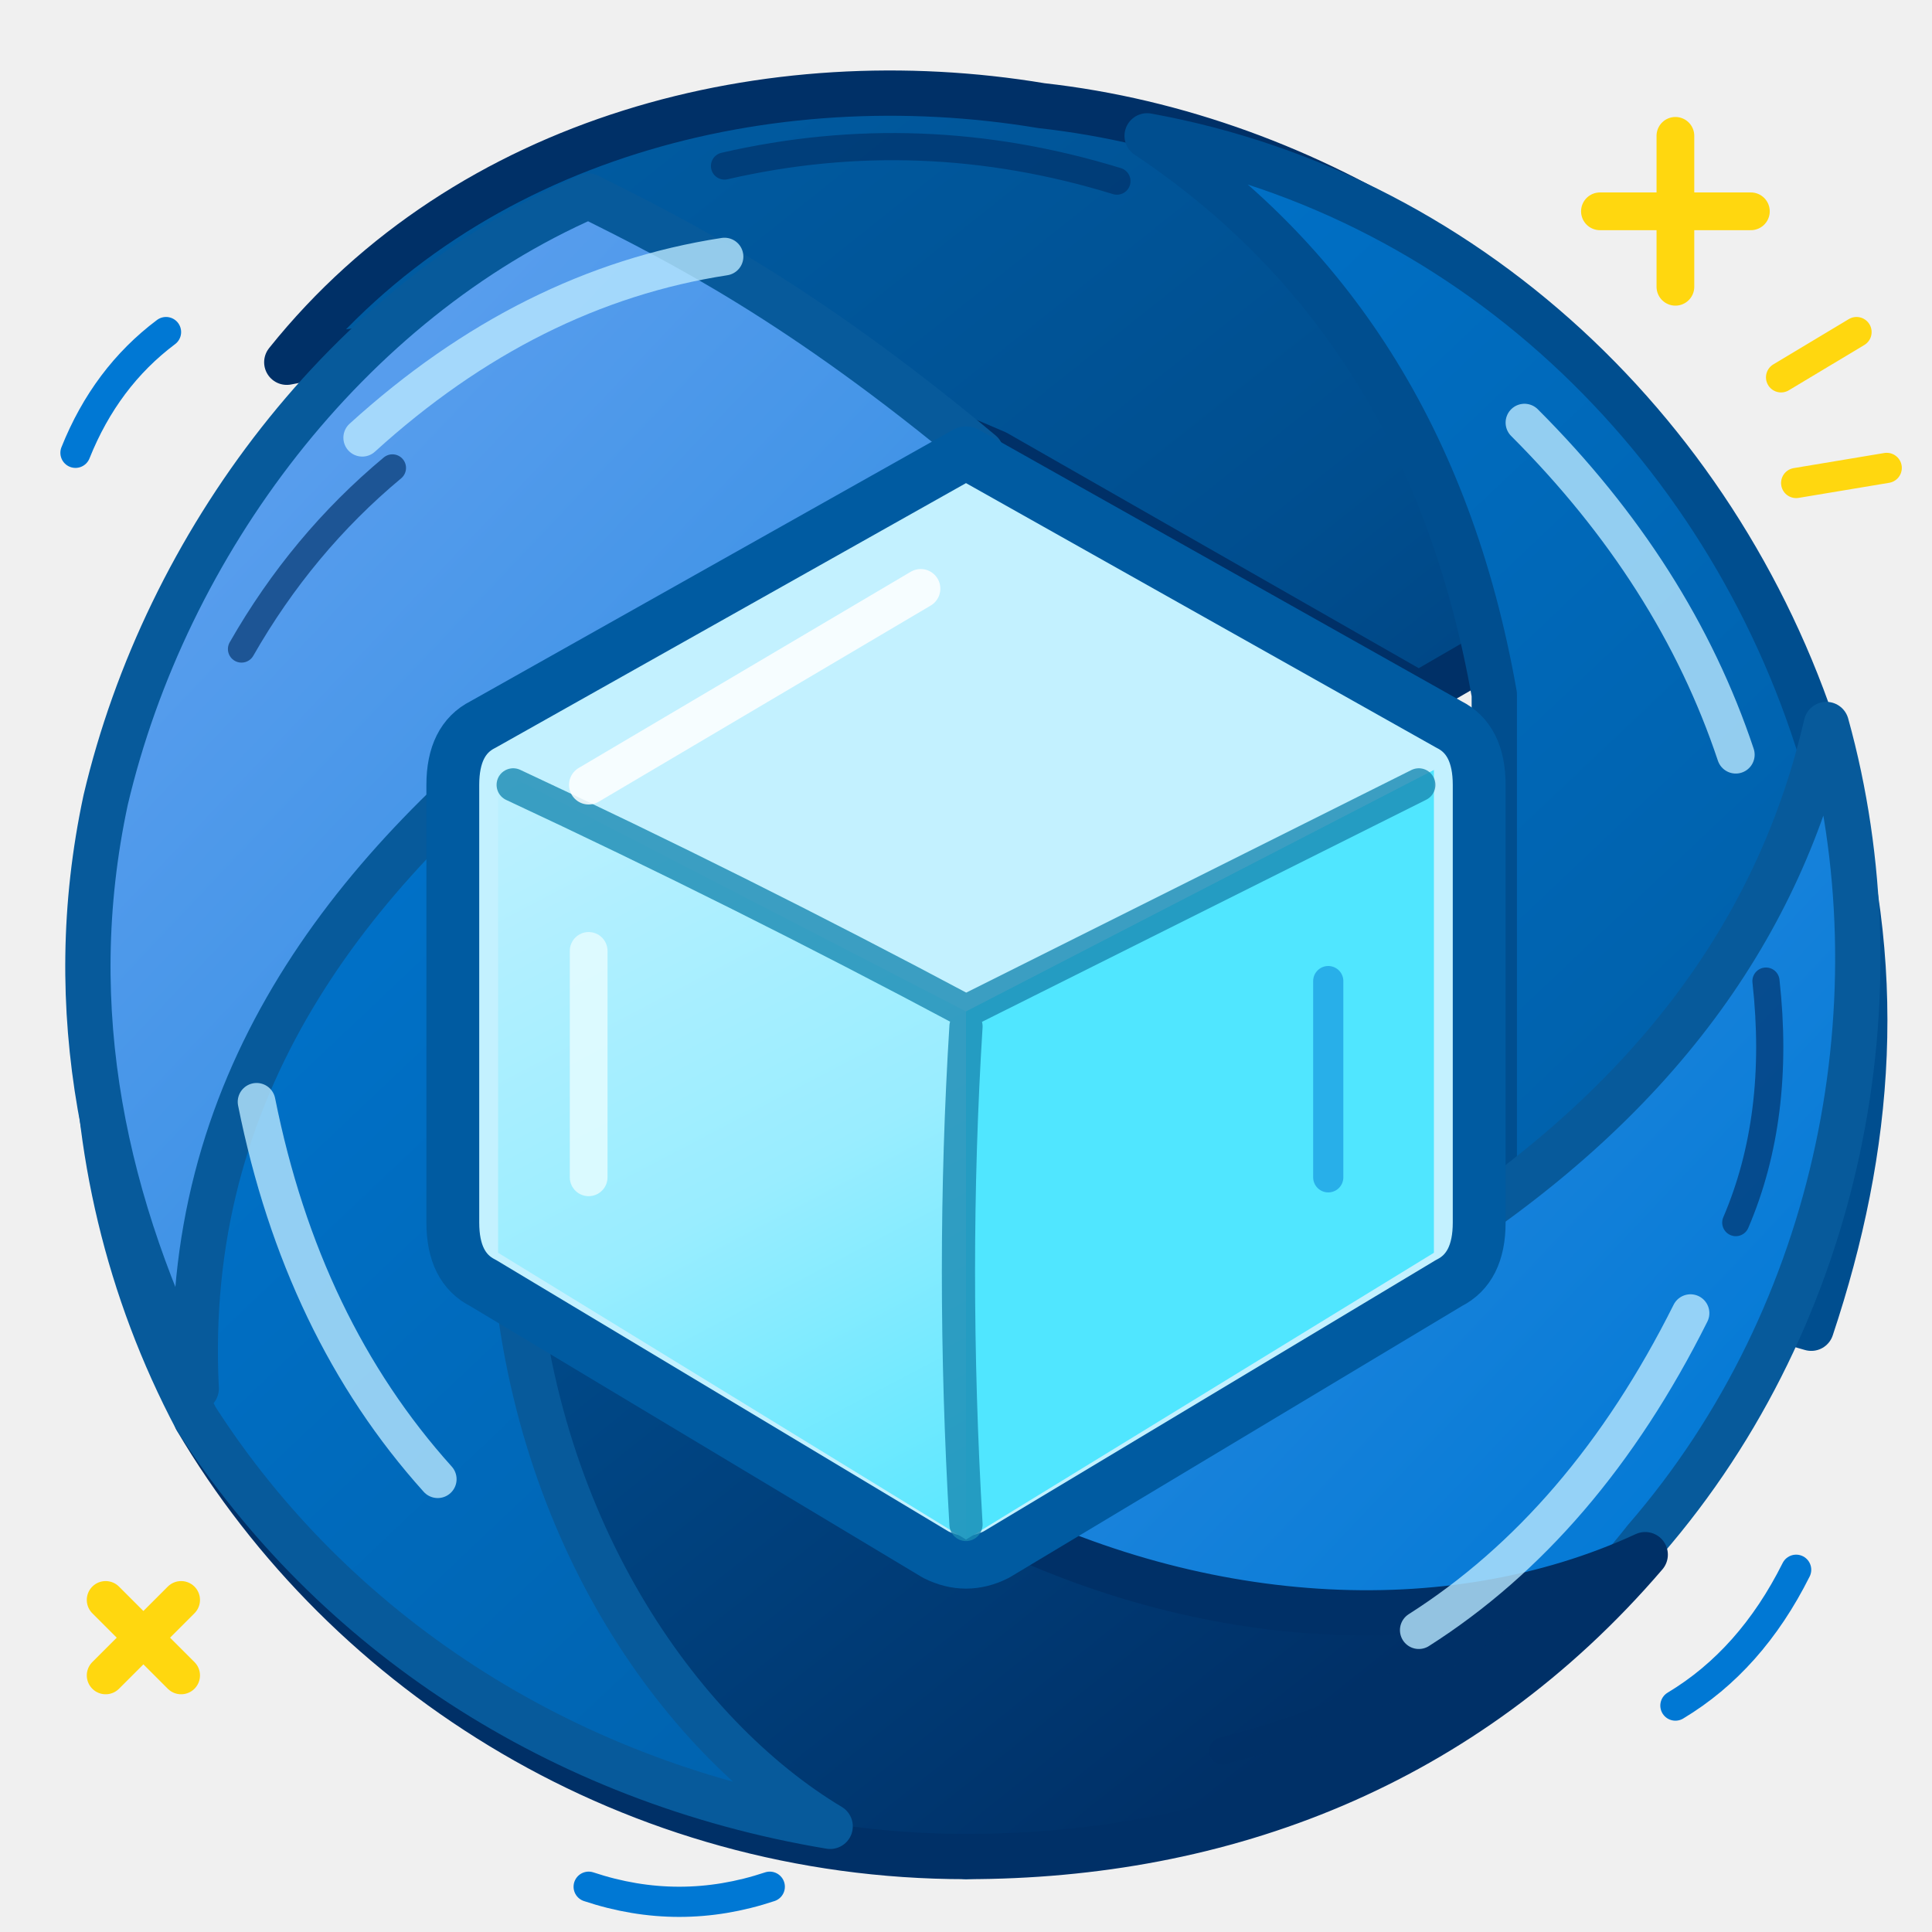
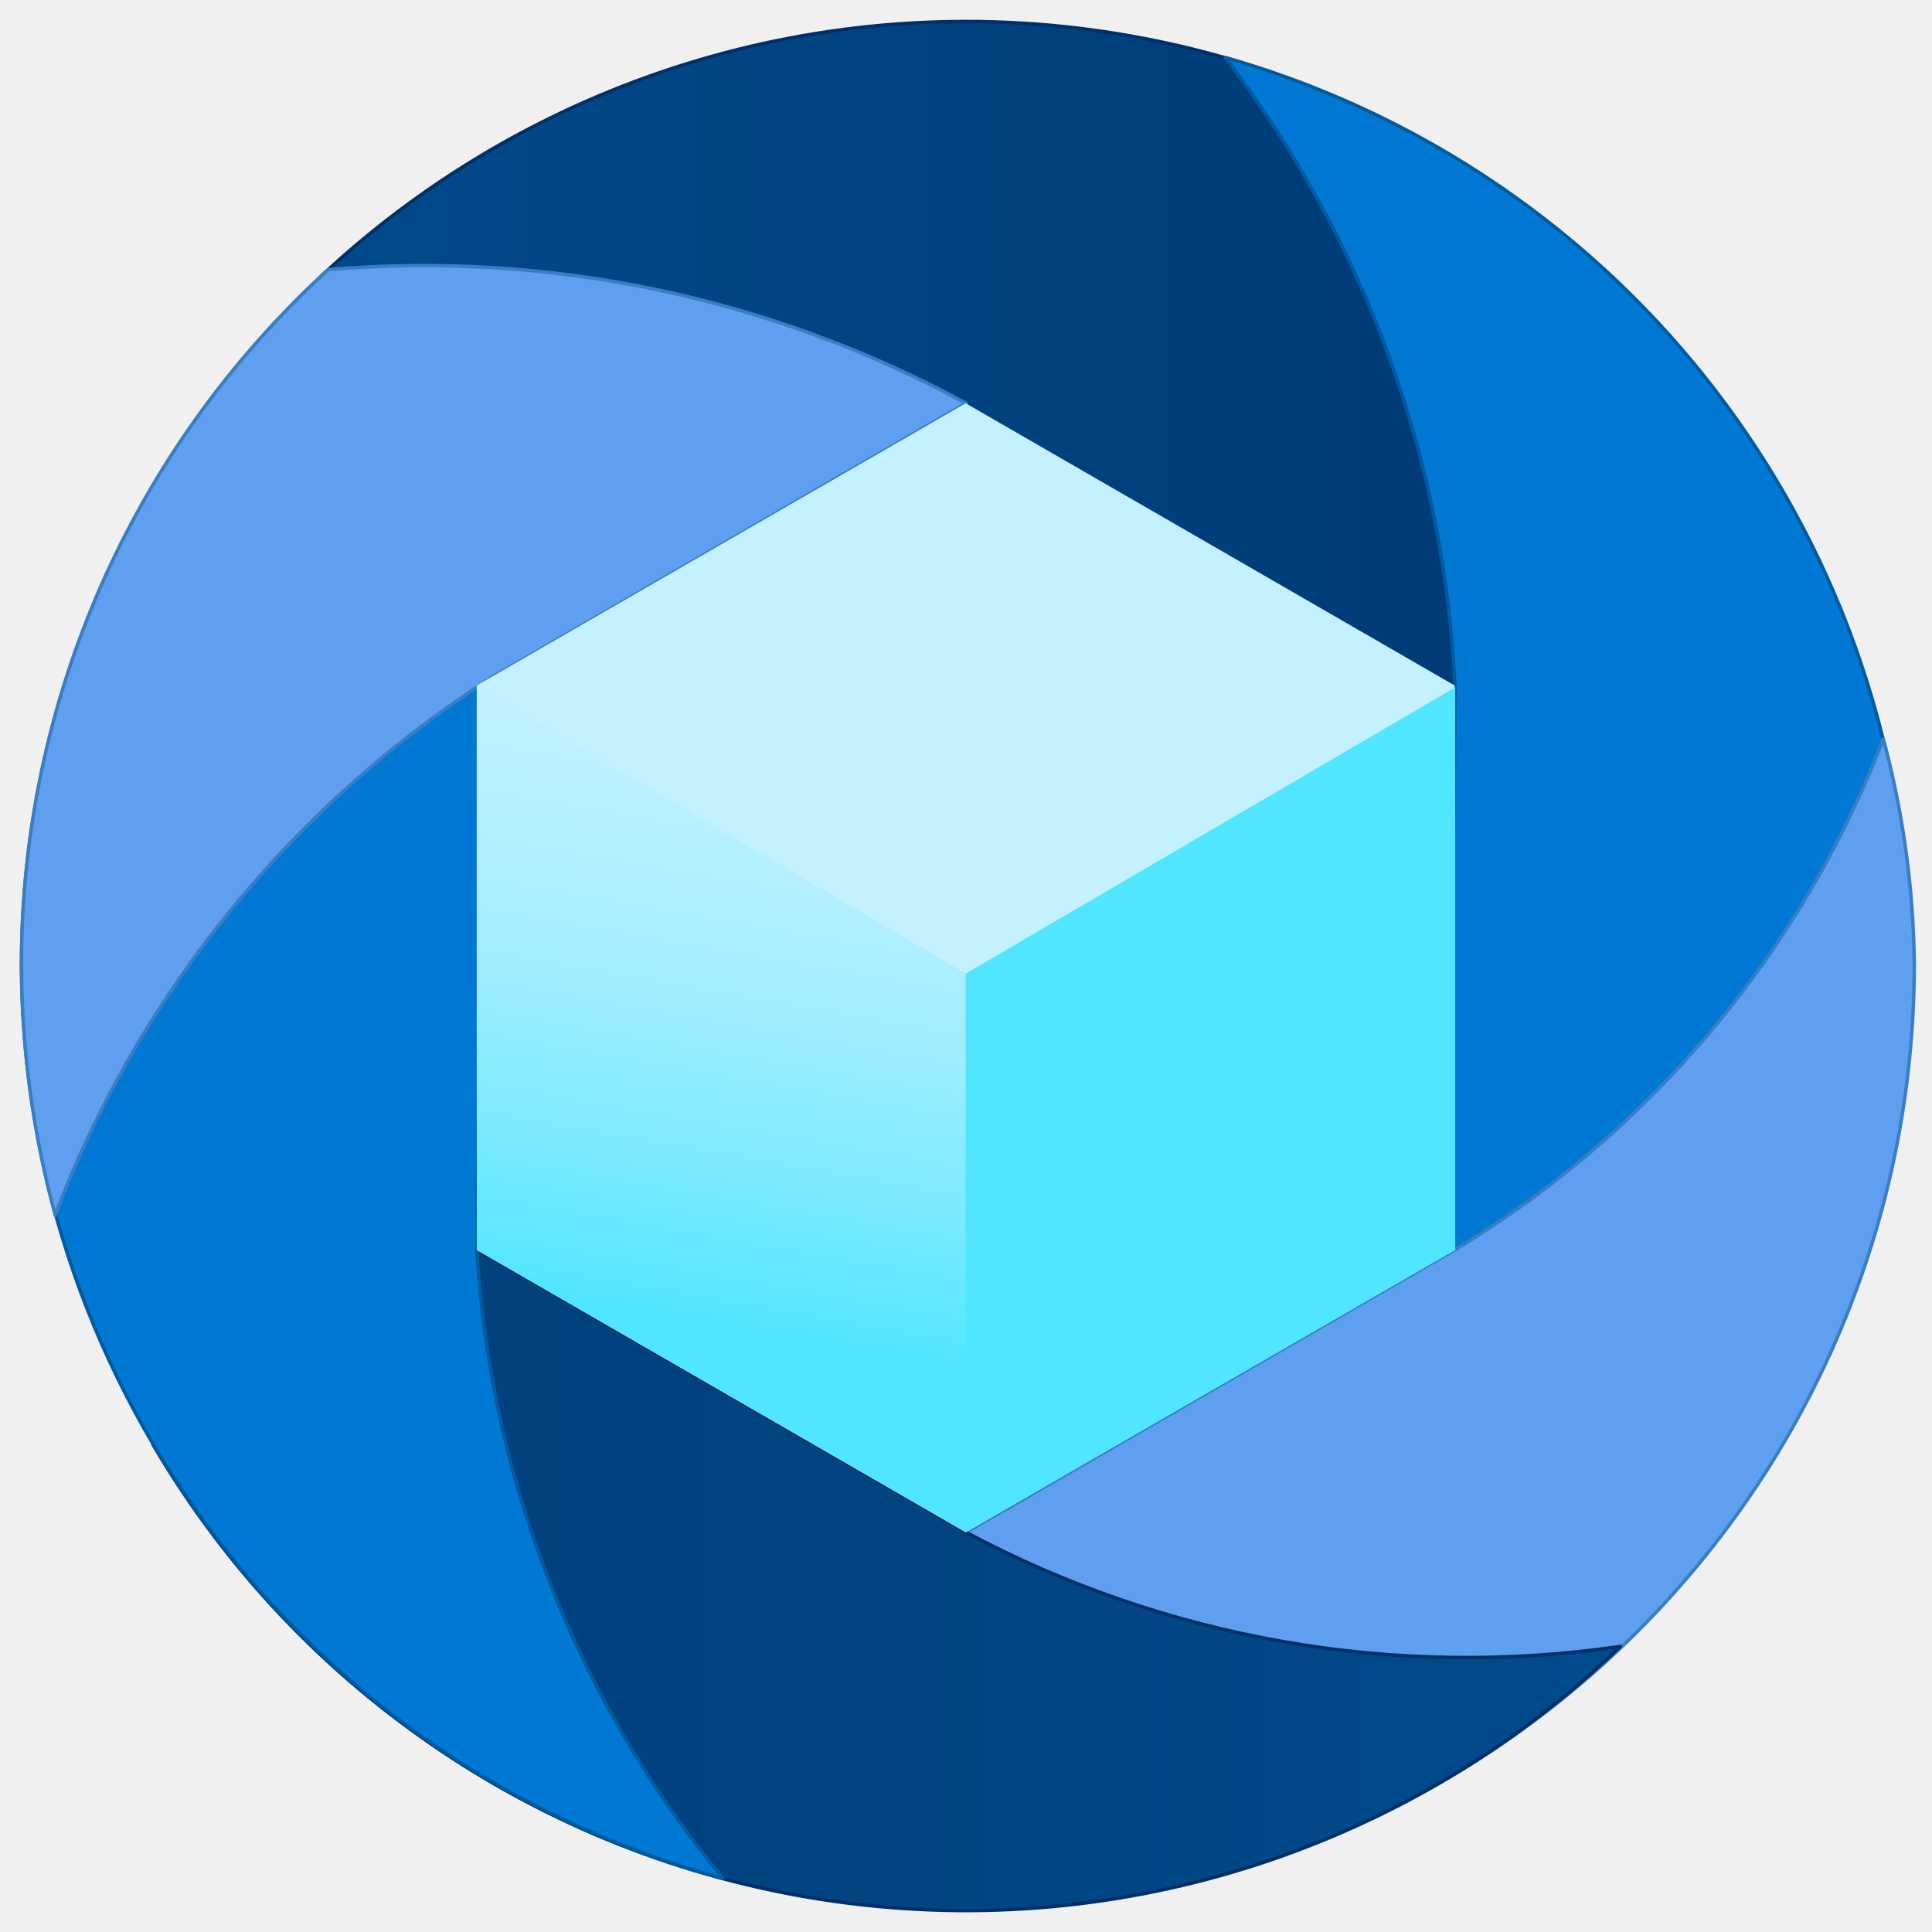
- <svg xmlns="http://www.w3.org/2000/svg" width="128" height="128" viewBox="0 0 128 128" fill="none">
+ <svg xmlns="http://www.w3.org/2000/svg" width="128" height="128" viewBox="0 0 128 128">
  <defs>
-     <linearGradient id="deepBlue" x1="28" y1="16" x2="99" y2="105" gradientUnits="userSpaceOnUse">
-       <stop offset="0" stop-color="#005BA1" />
-       <stop offset=".45" stop-color="#004E8F" />
+     <linearGradient id="af3748e9-b70c-45be-94d6-553fb78dc833" x1="-481.386" y1="-747.701" x2="-463.782" y2="-778.247" gradientTransform="matrix(0.5, 0.866, -0.866, 0.5, -419.682, 794.08)" gradientUnits="userSpaceOnUse">
+       <stop offset="0" stop-color="#005ba1" />
+       <stop offset="0.366" stop-color="#004e8f" />
      <stop offset="1" stop-color="#003067" />
    </linearGradient>
-     <linearGradient id="azureBlue" x1="20" y1="20" x2="107" y2="112" gradientUnits="userSpaceOnUse">
-       <stop offset="0" stop-color="#0078D4" />
-       <stop offset="1" stop-color="#005BA1" />
+     <linearGradient id="bccb774a-3f0f-4cfb-8caf-da5943d5aaf7" x1="-1395.588" y1="671.239" x2="-1374.204" y2="633.738" gradientTransform="matrix(-0.5, -0.866, 0.866, -0.5, -1249.226, -858.396)" gradientUnits="userSpaceOnUse">
+       <stop offset="0" stop-color="#005ba1" />
+       <stop offset="0.451" stop-color="#004685" />
+       <stop offset="1" stop-color="#003067" />
    </linearGradient>
-     <linearGradient id="lightBlue" x1="18" y1="19" x2="112" y2="108" gradientUnits="userSpaceOnUse">
-       <stop offset="0" stop-color="#5EA0EF" />
-       <stop offset="1" stop-color="#0078D4" />
-     </linearGradient>
-     <linearGradient id="cyanFacet" x1="35" y1="44" x2="67" y2="105" gradientUnits="userSpaceOnUse">
-       <stop offset="0" stop-color="#C3F1FF" />
-       <stop offset=".55" stop-color="#99EDFF" />
-       <stop offset="1" stop-color="#50E6FF" />
+     <linearGradient id="ecd98112-5cbf-4c9b-800a-df61d86f7d77" x1="6.003" y1="14.447" x2="7.447" y2="6.204" gradientUnits="userSpaceOnUse">
+       <stop offset="0.26" stop-color="#50e6ff" />
+       <stop offset="0.42" stop-color="#79eaff" />
+       <stop offset="0.58" stop-color="#99edff" />
+       <stop offset="0.733" stop-color="#b0efff" />
+       <stop offset="0.876" stop-color="#bef1ff" />
+       <stop offset="1" stop-color="#c3f1ff" />
    </linearGradient>
  </defs>
-   <path d="M19 24            C31 9 51 4 69 7            C87 9 104 20 113 35            L94 46            L66 30            C50 23 34 21 19 24 Z" fill="url(#deepBlue)" stroke="#003067" stroke-width="3" stroke-linejoin="round" stroke-linecap="round" />
-   <path d="M76 9            C98 13 115 30 121 51            C125 64 124 76 120 88            L99 82            L99 46            C96 29 88 17 76 9 Z" fill="url(#azureBlue)" stroke="#004E8F" stroke-width="3" stroke-linejoin="round" stroke-linecap="round" />
-   <path d="M121 48            C126 66 122 87 109 102            C98 116 82 122 64 123            L64 101            L94 83            C110 73 118 61 121 48 Z" fill="url(#lightBlue)" stroke="#075A9B" stroke-width="3" stroke-linejoin="round" stroke-linecap="round" />
-   <path d="M109 103            C97 117 81 123 64 123            C42 123 23 111 13 94            L34 82            L64 100            C79 108 96 109 109 103 Z" fill="url(#deepBlue)" stroke="#003067" stroke-width="3" stroke-linejoin="round" stroke-linecap="round" />
-   <path d="M13 94            C4 77 4 56 14 39            C20 27 29 18 39 13            L37 47            L34 82            C35 101 45 115 55 121            C37 118 22 108 13 94 Z" fill="url(#azureBlue)" stroke="#075A9B" stroke-width="3" stroke-linejoin="round" stroke-linecap="round" />
-   <path d="M39 13            C23 20 11 36 7 53            C4 67 7 80 13 92            C12 72 23 58 37 47            L65 30            C53 20 45 16 39 13 Z" fill="url(#lightBlue)" stroke="#075A9B" stroke-width="3" stroke-linejoin="round" stroke-linecap="round" />
-   <path d="M64 30            L96 48            Q98 49 98 52            L98 81            Q98 84 96 85            L66 103            Q64 104 62 103            L32 85            Q30 84 30 81            L30 52            Q30 49 32 48 Z" fill="#C3F1FF" stroke="#005BA1" stroke-width="3.5" stroke-linejoin="round" stroke-linecap="round" />
-   <path d="M64 67            L64 102            L33 83            L33 51 Z" fill="url(#cyanFacet)" />
-   <path d="M64 67            L95 51            L95 83            L64 102 Z" fill="#50E6FF" />
-   <path d="M33 51            L64 33            L95 51            L64 67 Z" fill="#C3F1FF" />
-   <path d="M34 52            Q49 59 64 67            Q80 59 94 52            M64 68            Q63 84 64 101" stroke="#198AB3" stroke-width="2.2" stroke-linecap="round" stroke-linejoin="round" opacity=".8" />
-   <path d="M39 52            L61 39" stroke="#FFFFFF" stroke-width="2.6" stroke-linecap="round" opacity=".85" />
-   <path d="M39 63            L39 78" stroke="#E8FCFF" stroke-width="2.5" stroke-linecap="round" opacity=".8" />
-   <path d="M88 65            L88 78" stroke="#0078D4" stroke-width="2" stroke-linecap="round" opacity=".5" />
-   <g stroke="#B8E7FF" stroke-width="2.5" stroke-linecap="round" fill="none" opacity=".8">
-     <path d="M24 29 Q35 19 48 17" />
-     <path d="M101 28 Q111 38 115 50" />
-     <path d="M112 87 Q105 101 94 108" />
-     <path d="M17 73 Q20 88 29 98" />
-   </g>
-   <g stroke="#003067" stroke-width="1.8" stroke-linecap="round" fill="none" opacity=".65">
-     <path d="M48 11 Q61 8 74 12" />
-     <path d="M81 116 Q93 113 102 105" />
-     <path d="M16 43 Q20 36 26 31" />
-     <path d="M117 65 Q118 74 115 81" />
-   </g>
-   <g stroke="#FFD70F" stroke-width="2.5" stroke-linecap="round" stroke-linejoin="round">
-     <path d="M111 9 L111 19" />
-     <path d="M106 14 L116 14" />
-     <path d="M7 106 L12 111" />
-     <path d="M12 106 L7 111" />
-   </g>
-   <g stroke="#FFD70F" stroke-width="2" stroke-linecap="round" fill="none">
-     <path d="M118 25 L123 22" />
-     <path d="M119 32 L125 31" />
-   </g>
-   <g stroke="#0078D4" stroke-width="2" stroke-linecap="round" fill="none">
-     <path d="M5 30 Q7 25 11 22" />
-     <path d="M119 104 Q116 110 111 113" />
-     <path d="M39 125 Q45 127 51 125" />
+   <g transform="scale(7.111111)">
+     <g>
+       <path d="M9.243,3.927l4.372,2.515,3.048-1.76A8.792,8.792,0,0,0,2.735,2.824,10.019,10.019,0,0,1,9.243,3.927Z" fill="url(#af3748e9-b70c-45be-94d6-553fb78dc833)" stroke="#003067" stroke-width=".032" stroke-linejoin="round" />
+       <path d="M13.558,6.442l-.069,6.034,3.168.851A8.792,8.792,0,0,0,11.415.536,10.442,10.442,0,0,1,13.558,6.442Z" fill="#0078d4" stroke="#005ba1" stroke-width=".032" stroke-linejoin="round" />
+       <path d="M13.552,11.646,9,14.276l.071,3.5a8.8,8.8,0,0,0,8.764-8.8,8.432,8.432,0,0,0-.288-2.09A9.573,9.573,0,0,1,13.552,11.646Z" fill="#5ea0ef" stroke="#397ec4" stroke-width=".032" stroke-linejoin="round" />
+       <path d="M9,14.276l-4.555-2.63-3.02,1.812a8.78,8.78,0,0,0,13.672,1.881A9.908,9.908,0,0,1,9,14.276Z" fill="url(#bccb774a-3f0f-4cfb-8caf-da5943d5aaf7)" stroke="#003067" stroke-width=".032" stroke-linejoin="round" />
+       <path d="M4.442,11.646l.069-6.237L1.394,4.588A8.744,8.744,0,0,0,.2,9a8.847,8.847,0,0,0,6.535,8.5A10.191,10.191,0,0,1,4.442,11.646Z" fill="#0078d4" stroke="#005ba1" stroke-width=".032" stroke-linejoin="round" />
+       <path d="M4.6,6.3,9,3.757A10.579,10.579,0,0,0,3.058,2.512,8.758,8.758,0,0,0,.2,9a9.013,9.013,0,0,0,.314,2.32A10.25,10.25,0,0,1,4.6,6.3Z" fill="#5ea0ef" stroke="#397ec4" stroke-width=".032" stroke-linejoin="round" />
+     </g>
+     <polygon points="13.552 11.646 13.552 6.386 8.997 3.757 4.442 6.386 4.442 11.646 8.997 14.276 13.552 11.646" fill="#c3f1ff" />
+     <polygon points="9.003 9.071 9.003 14.276 4.442 11.646 4.442 6.404 9.003 9.071" fill="url(#ecd98112-5cbf-4c9b-800a-df61d86f7d77)" />
+     <polygon points="8.997 9.071 8.997 14.276 13.558 11.646 13.558 6.404 8.997 9.071" fill="#50e6ff" />
  </g>
</svg>
